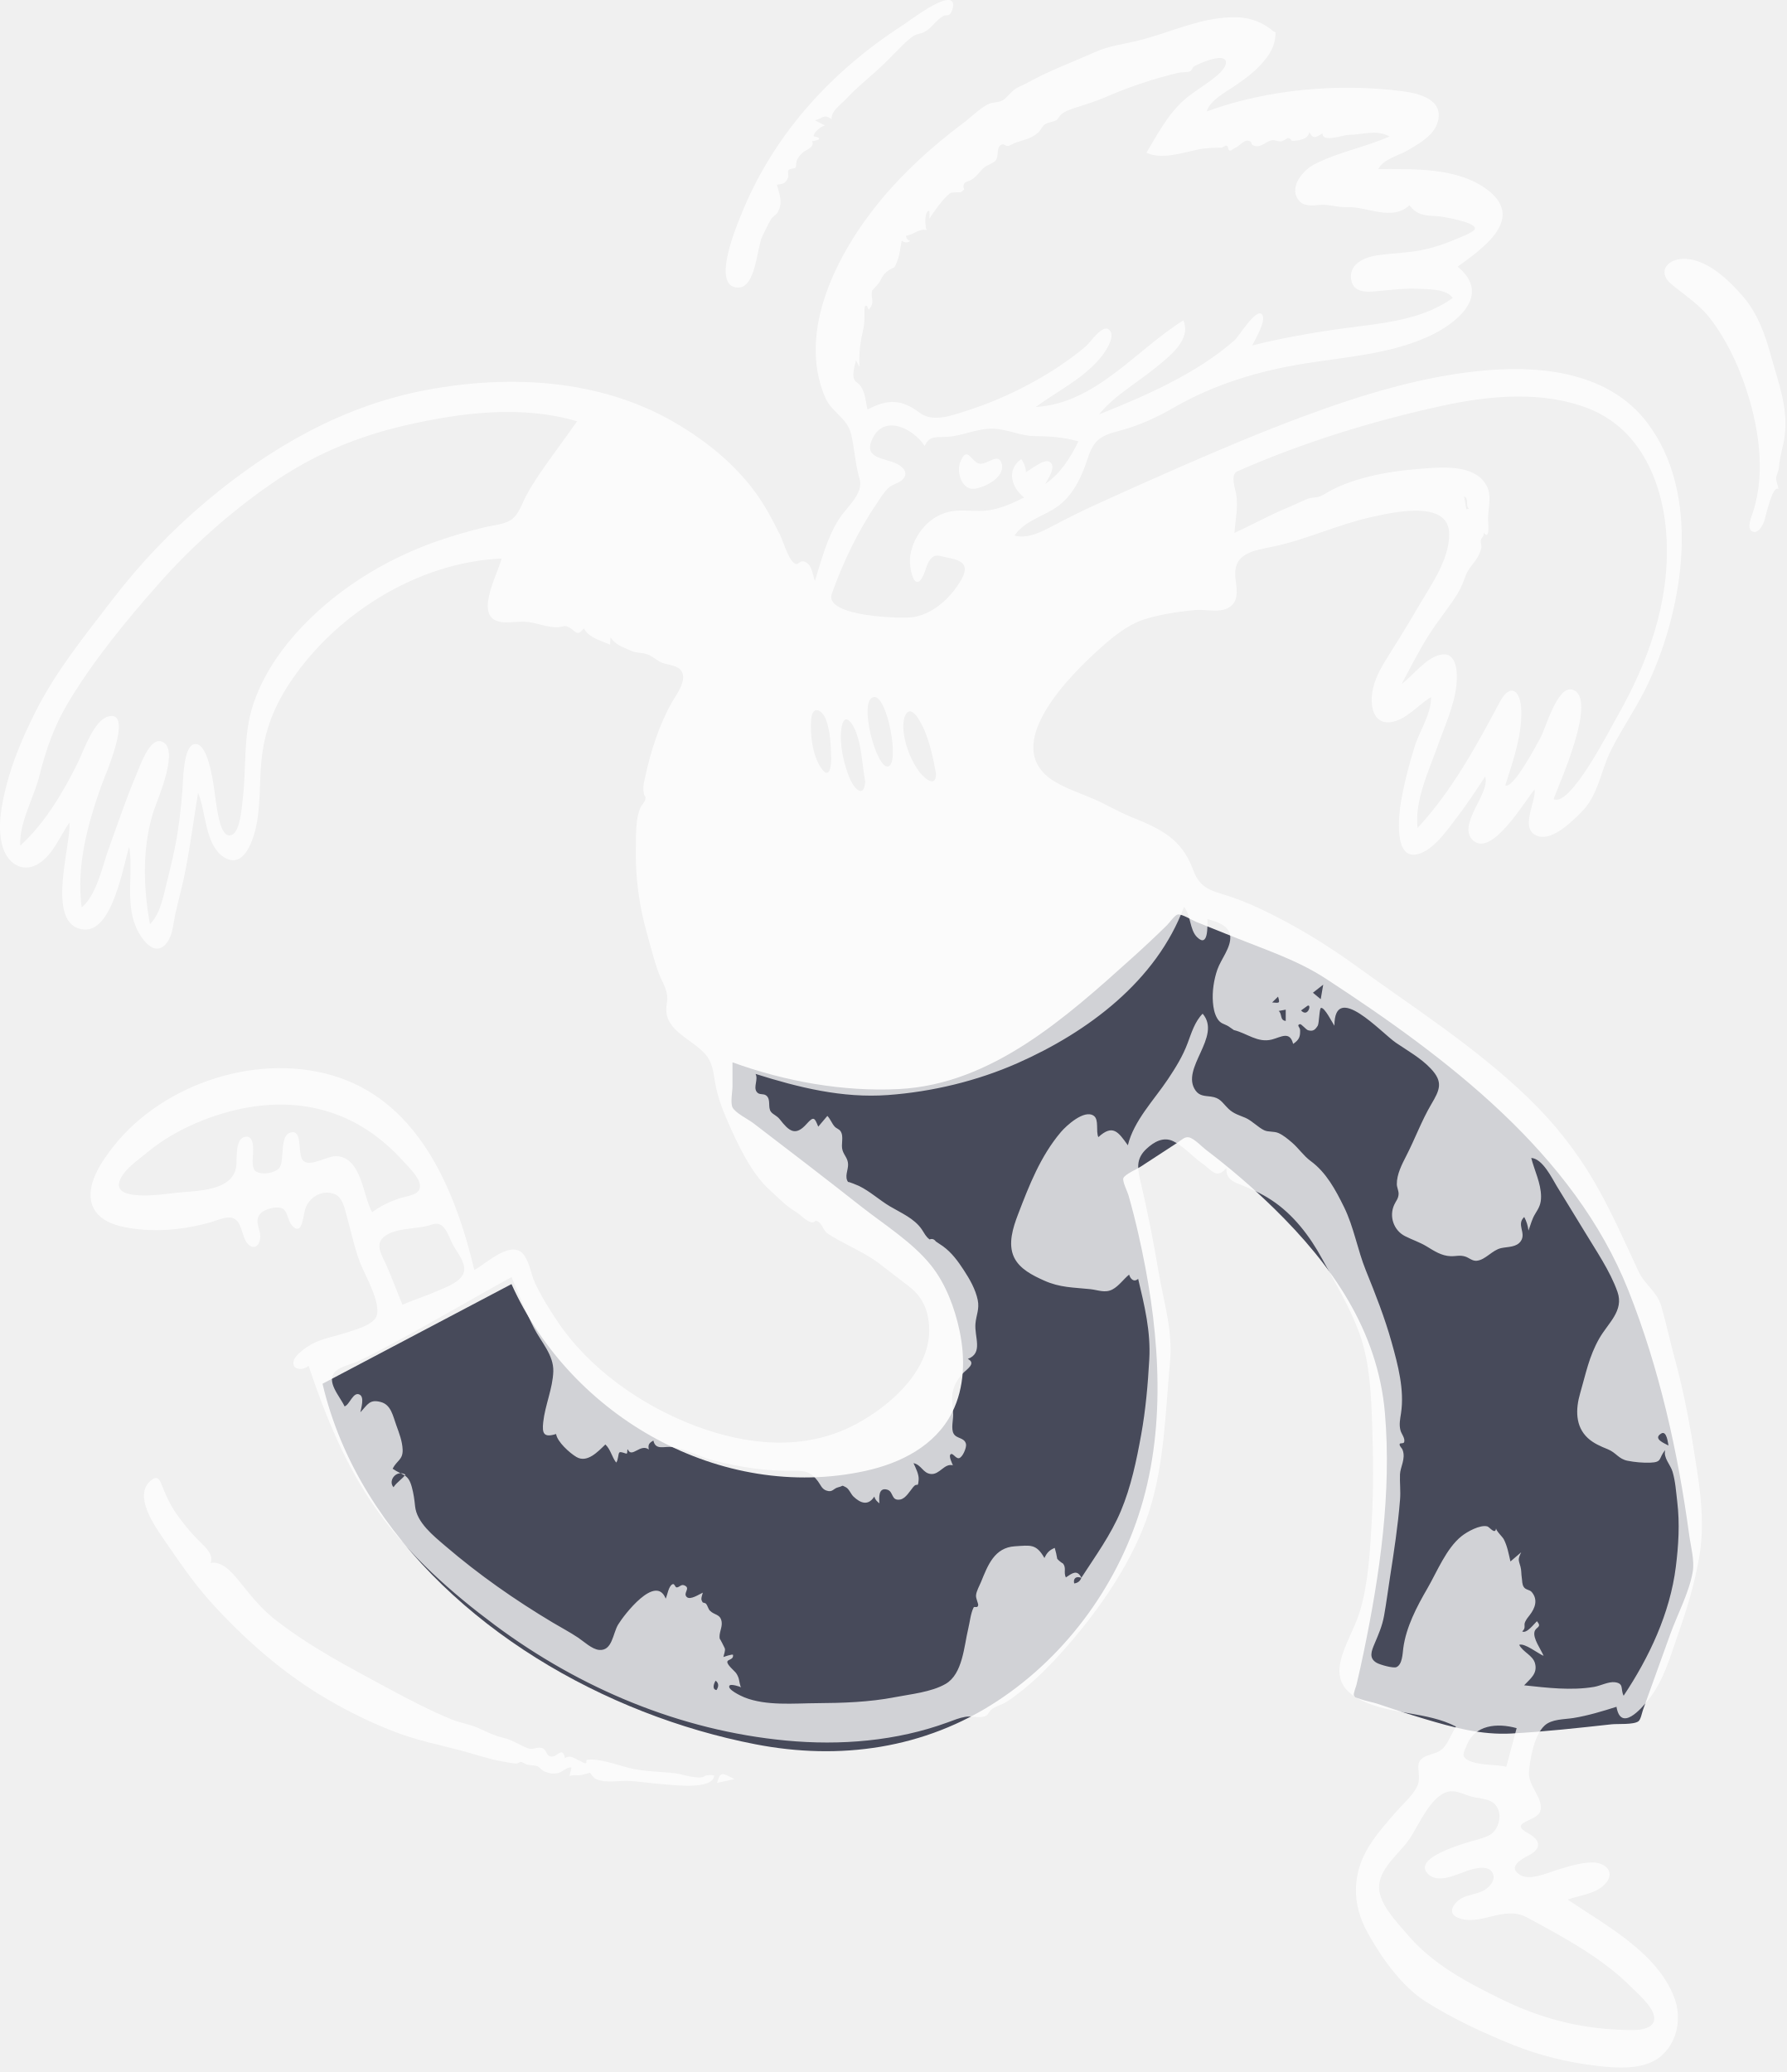
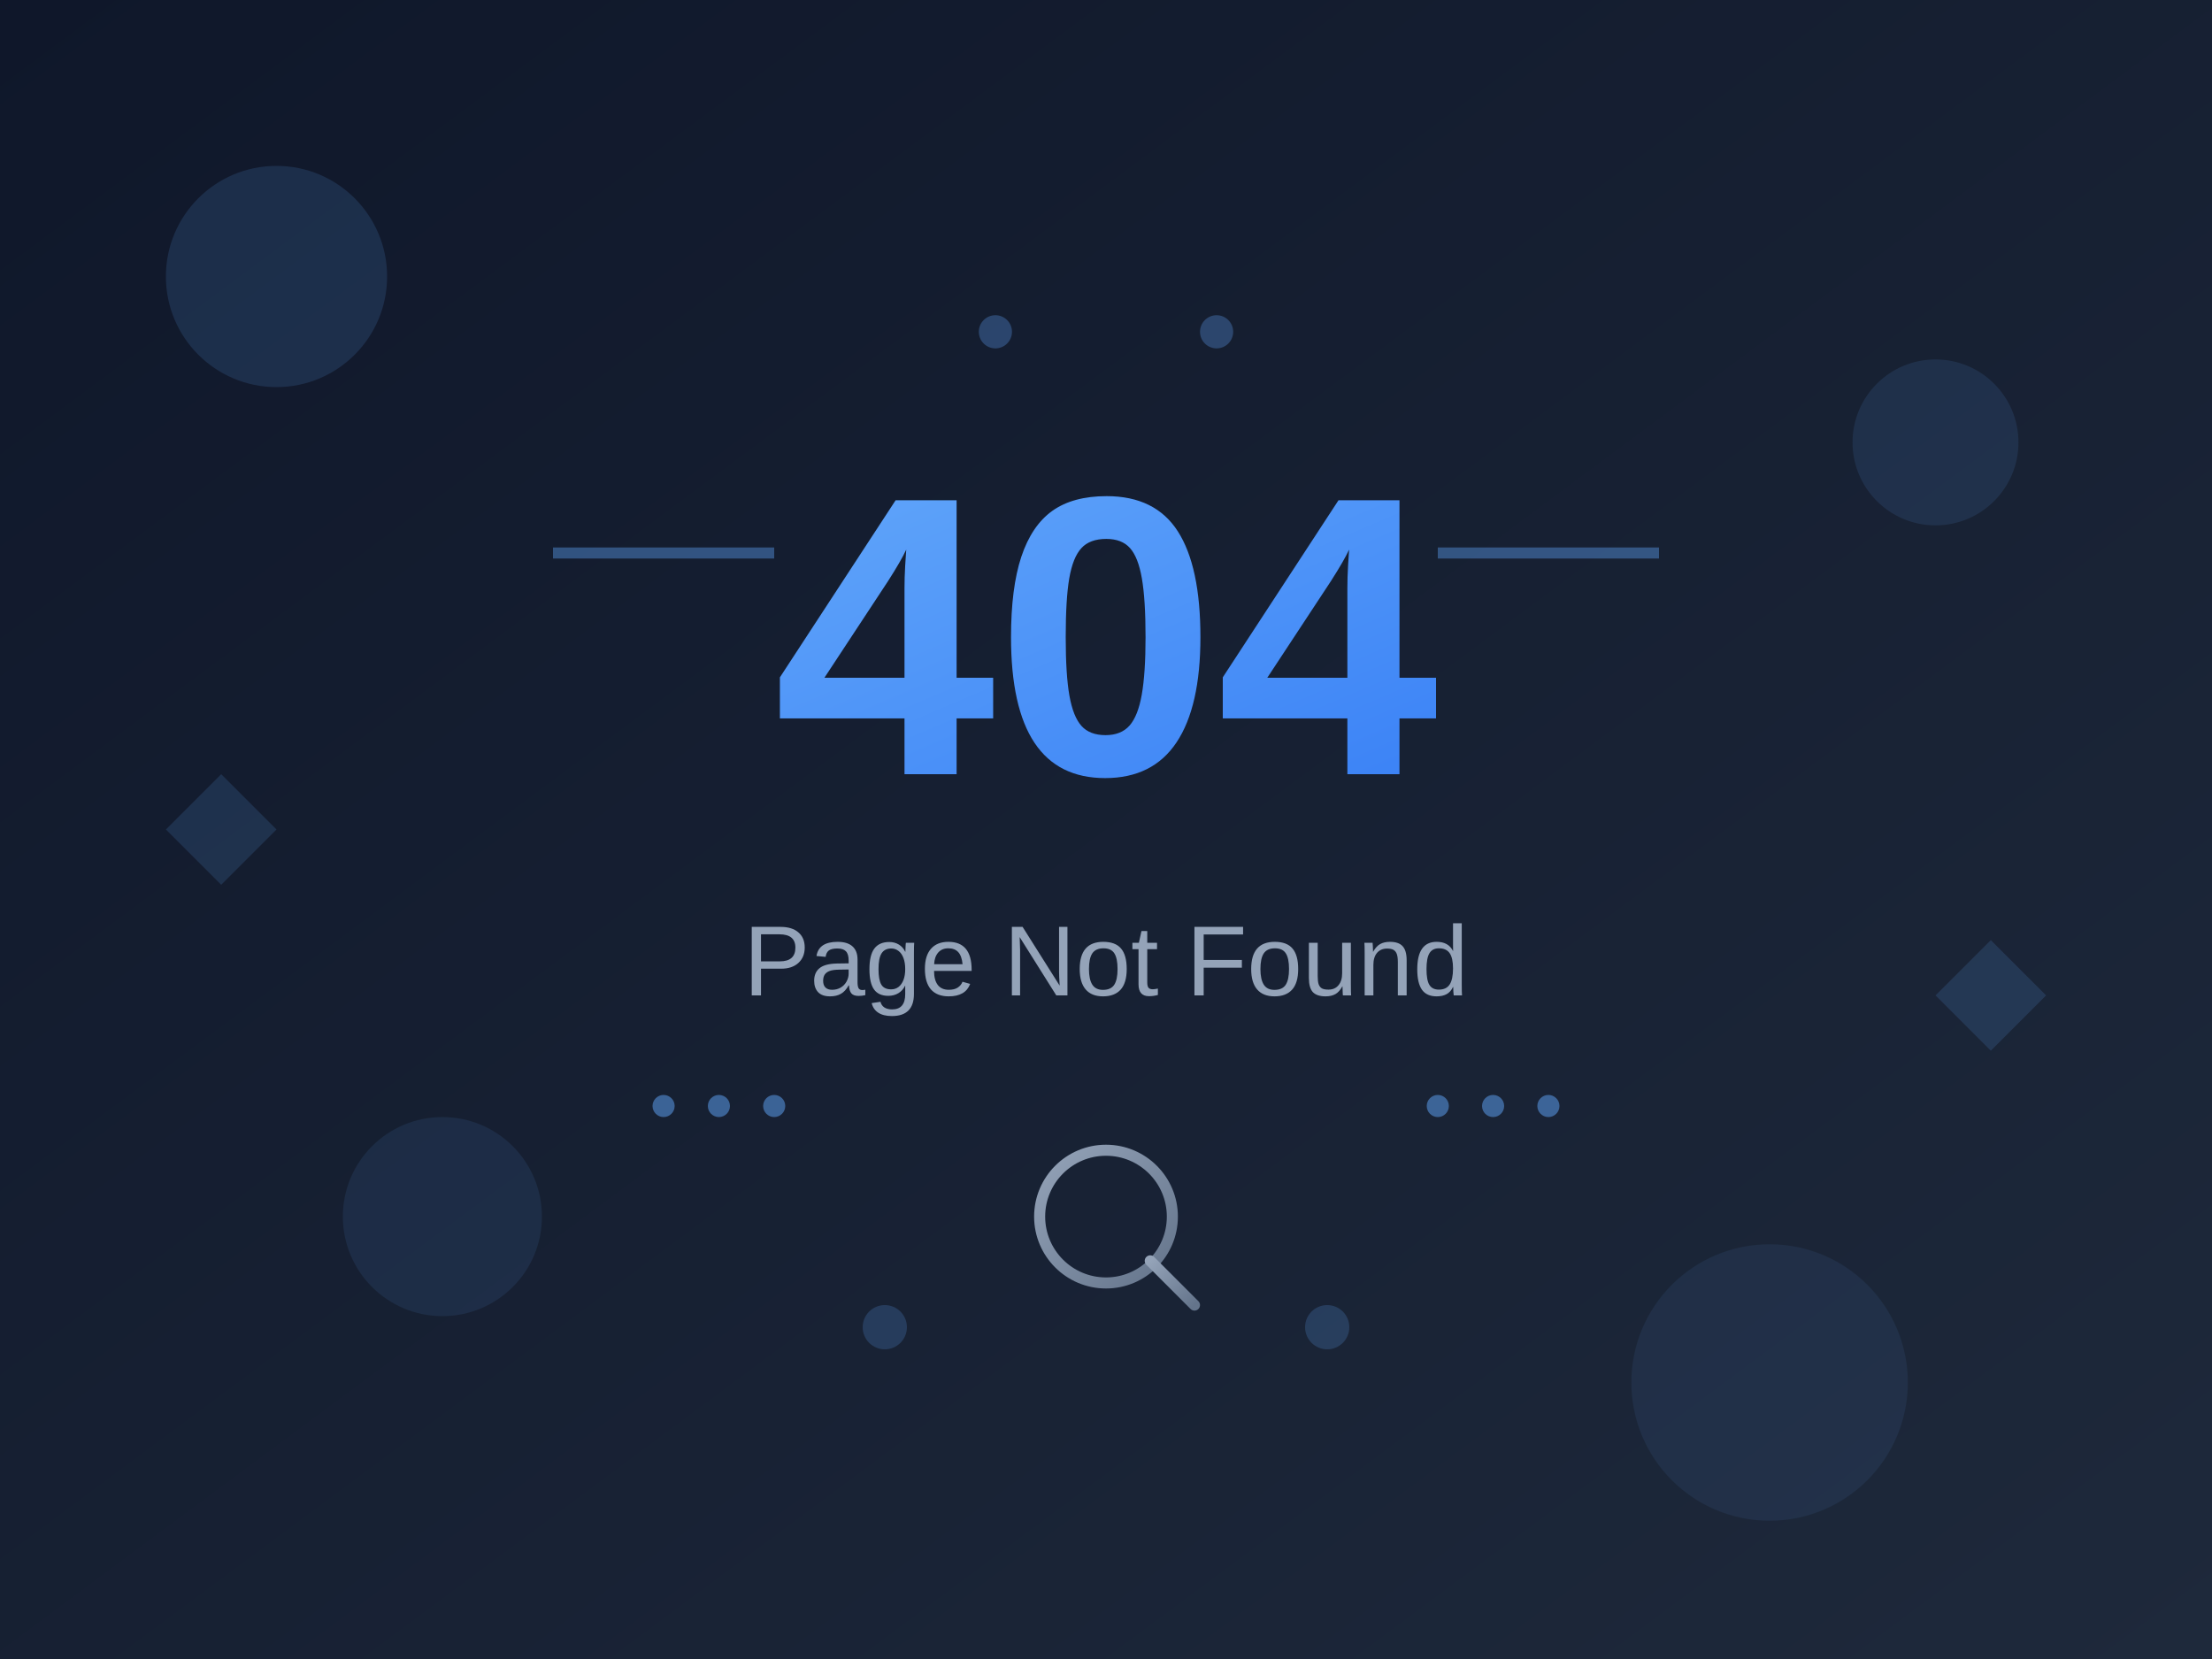
- <svg xmlns="http://www.w3.org/2000/svg" width="357" height="414" viewBox="0 0 357 414" fill="none">
-   <path fill-rule="evenodd" clip-rule="evenodd" d="M64.439 276.48C77.024 269.844 89.608 263.208 102.193 256.572C114.126 283.14 144.086 300.187 172.882 293.901C179.901 292.369 186.859 288.905 190.228 282.219C192.763 277.191 192.859 271.287 191.711 265.869C190.744 261.304 188.944 256.486 185.999 252.812C182.298 248.195 176.61 244.65 172.006 241.028C164.873 235.414 157.675 229.882 150.458 224.377C149.512 223.656 146.877 222.359 146.347 221.25C145.903 220.321 146.347 218.065 146.347 217.047V212.259C156.818 216.074 168.497 218.173 179.626 217.601C198.154 216.648 213.03 203.252 226.244 191.354C228.6 189.233 230.916 187.066 233.177 184.843C233.61 184.417 234.706 182.842 235.311 182.724C236.119 182.564 238.245 183.901 238.988 184.2C241.56 185.232 244.132 186.265 246.704 187.298C252.966 189.811 259.261 191.865 264.915 195.557C288.909 211.227 314.435 230.386 325.342 257.837C331.541 273.44 335.238 290.101 337.495 306.716C337.802 308.982 338.591 311.803 338.198 314.067C337.477 318.217 335.118 322.614 333.694 326.564C331.885 331.583 330.076 336.602 328.267 341.622C328.067 342.175 327.82 343.574 327.357 343.922C326.391 344.647 323.166 344.4 322.006 344.527C315.345 345.258 308.666 346 301.973 346.367C295.957 346.697 290.346 345.16 284.609 343.448C281.415 342.495 278.245 341.464 275.092 340.388C274.383 340.146 270.914 339.494 270.51 338.782C270.332 338.469 270.929 337.002 271.011 336.659C271.534 334.472 272.016 332.276 272.472 330.075C275.691 314.535 278.061 298.247 276.703 282.357C275.287 265.802 266.085 252.723 254.492 241.399C250.226 237.233 245.689 233.337 240.939 229.737C240.107 229.106 238.587 227.461 237.535 227.251C236.689 227.081 236.054 227.786 235.211 228.337C232.769 229.93 230.327 231.523 227.885 233.115C227.229 233.543 224.669 234.672 224.432 235.426C224.232 236.061 225.275 238.162 225.45 238.773C226.191 241.36 226.852 243.97 227.449 246.594C231.365 263.781 233.194 282.594 228.383 299.784C223.841 316.018 213.348 330.627 199.272 339.87C184.71 349.433 167.775 351.799 150.873 348.507C120.813 342.649 89.994 325.037 73.623 298.494C69.431 291.698 66.264 284.267 64.439 276.48Z" fill="#474A5A" />
-   <path fill-rule="evenodd" clip-rule="evenodd" d="M334.816 313.107C333.649 322.349 329.512 331.131 324.391 338.817C323.716 337.481 324.532 336.377 322.663 336.123C321.408 335.952 319.748 336.838 318.51 337.049C313.918 337.829 309.097 337.229 304.51 336.738C305.698 335.45 307.27 334.407 306.678 332.312C306.23 330.73 304.288 330.115 303.53 328.653C304.564 328.205 307.406 330.464 308.401 330.846C307.908 329.605 306.229 327.383 306.59 326.021C306.854 325.018 308.155 325.211 307.072 323.926C306.578 324.367 304.995 326.497 304.132 325.968C304.967 325.216 304.357 324.805 304.724 324.048C305.008 323.464 305.26 323.18 305.654 322.67C306.672 321.351 307.34 319.665 306.045 318.117C305.612 317.599 304.87 317.709 304.464 317.124C304.072 316.56 304.154 315.898 304.048 315.264C303.928 314.553 303.986 313.752 303.79 313.056C303.383 311.617 303.226 311.639 303.922 310.156C303.208 310.768 302.494 311.379 301.78 311.991C301.425 310.49 301.162 308.898 300.429 307.524C300.181 307.059 298.856 305.833 298.914 305.349C298.743 306.759 297.611 305.096 297.149 304.98C295.694 304.614 293.124 306.048 292.015 306.933C288.95 309.378 287.122 314.037 285.187 317.373C283.061 321.038 280.926 325.106 280.367 329.319C280.227 330.367 280.194 332.572 279.007 333.101C278.368 333.386 275.706 332.622 275.047 332.241C273.437 331.309 274.001 329.914 274.625 328.437C275.434 326.526 276.161 324.888 276.534 322.815C276.979 320.335 277.3 317.827 277.686 315.336C278.496 310.115 279.309 304.868 279.725 299.598C279.859 297.912 279.646 296.233 279.71 294.586C279.766 293.148 280.87 291.488 280.258 289.773C280.048 289.186 279.611 289.049 279.64 288.551C279.659 288.242 280.447 288.532 280.553 288.126C280.757 287.335 280.001 286.525 279.808 285.792C279.501 284.633 279.736 283.563 279.913 282.402C280.631 277.684 279.302 272.718 278.034 268.18C276.664 263.277 274.803 258.559 272.894 253.847C271.213 249.699 270.506 245.197 268.527 241.169C266.817 237.69 264.949 234.237 261.867 231.984C260.455 230.952 259.435 229.392 258.091 228.252C257.29 227.573 256.431 226.844 255.468 226.407C254.537 225.986 253.424 226.231 252.576 225.833C251.397 225.28 250.09 223.891 248.83 223.348C247.742 222.879 246.494 222.559 245.477 221.576C244.097 220.244 243.84 219.356 241.902 219.1C240.781 218.953 239.669 219.018 238.874 217.905C235.727 213.499 244.215 207.138 240.285 202.542C238.721 204.118 238.053 206.359 237.297 208.386C236.308 211.041 234.915 213.277 233.349 215.629C230.608 219.747 226.52 223.923 225.342 228.835C223.423 226.154 222.342 224.556 219.445 227.207C218.9 226.006 219.618 223.719 218.535 222.948C216.63 221.59 212.996 224.969 211.957 226.196C207.889 230.997 205.616 236.842 203.383 242.682C202.397 245.261 201.337 248.527 202.594 251.196C203.706 253.557 206.352 254.852 208.606 255.865C211.797 257.298 214.438 257.223 217.829 257.582C219.385 257.746 220.788 258.424 222.271 257.634C223.556 256.95 224.472 255.584 225.588 254.677C225.85 255.53 226.531 256.279 227.397 255.524C228.665 260.845 229.928 266.052 229.622 271.566C229.341 276.625 228.899 281.705 227.995 286.694C227.063 291.839 225.973 297.068 223.944 301.906C221.936 306.694 218.858 310.911 216.054 315.245C215.201 313.506 214.184 314.365 212.95 315.181C212.46 314.14 213.089 313.346 212.408 312.424C211.97 312.166 211.578 311.848 211.232 311.468C211.113 310.728 210.945 309.998 210.731 309.28C209.636 309.726 209.171 310.255 208.671 311.302C207.022 308.402 205.854 308.77 202.785 308.957C198.673 309.206 197.359 312.76 195.999 316.098C195.675 316.893 195.076 317.894 195.005 318.775C194.954 319.397 195.507 320.439 195.432 320.76C195.277 321.421 194.679 320.87 194.517 321.196C193.924 322.394 193.772 324.091 193.456 325.39C192.613 328.863 192.357 334.477 188.932 336.453C186.066 338.107 181.952 338.498 178.737 339.121C173.68 340.101 168.326 340.278 163.187 340.306C158.594 340.331 153.103 340.883 148.743 339.154C148.104 338.901 145.081 337.481 145.785 336.758C146.091 336.444 147.747 336.963 148.086 337.144C147.856 337.022 147.685 335.614 147.569 335.295C147.138 334.108 146.806 334.067 145.987 333.169C144.169 331.177 146.623 332.096 146.458 330.668C146.426 330.392 144.481 331.104 144.535 331.086C144.598 330.651 144.999 329.751 144.793 329.315C144.943 329.634 143.671 326.955 143.822 327.565C143.528 326.381 144.354 325.214 144.184 324.069C143.941 322.446 142.753 322.77 141.823 321.81C141.504 321.48 141.377 320.812 141.063 320.434C140.927 320.27 140.429 320.241 140.378 320.152C140.038 319.562 140.06 319.464 140.417 318.222C139.727 318.524 137.912 319.772 137.209 319.092C136.364 318.272 138.138 317.311 136.67 316.747C136.079 316.52 135.74 317.155 135.212 317.176C134.858 317.189 134.789 316.316 134.347 316.546C133.557 316.956 133.353 318.677 133.004 319.423C131.033 314.398 124.676 322.657 123.503 324.596C122.415 326.391 122.354 329.937 119.67 329.662C118.261 329.517 116.643 327.978 115.519 327.225C113.871 326.119 112.109 325.2 110.405 324.181C102.843 319.656 95.713 314.667 89.018 308.934C86.554 306.824 83.257 304.206 82.93 300.938C82.798 299.629 82.639 298.434 82.276 297.109C81.545 294.444 80.578 294.913 78.444 293.461C79.299 291.775 80.519 291.688 80.445 289.648C80.384 287.991 79.749 286.337 79.192 284.808C78.48 282.858 78.136 280.665 76.05 280.124C73.828 279.547 73.473 280.626 72.003 282.184C72.154 281.345 72.833 279.216 71.891 278.675C70.579 277.921 69.871 280.703 68.841 281.004C67.954 279.026 64.953 275.947 67.053 273.982C68.113 272.991 70.172 272.611 71.486 272.01C73.439 271.118 75.335 270.096 77.231 269.091C85.66 264.626 93.847 259.752 102.208 255.165C103.682 258.575 104.998 262.064 106.697 265.374C108.114 268.134 110.647 270.748 110.545 274.016C110.44 277.417 108.898 280.763 108.53 284.165C108.286 286.418 108.623 287.306 111.105 286.523C111.32 288.075 113.824 290.324 115.16 291.114C117.31 292.385 119.451 290.057 120.951 288.614C122.011 289.62 122.235 291.107 123.109 292.229C123.549 291.757 123.483 290.418 123.763 290.2C124.031 289.99 124.969 290.451 125.162 290.445C125.455 290.437 125.207 289.606 125.444 289.596C126.201 291.459 127.949 288.342 129.629 289.62C129.427 288.641 129.703 288.305 130.543 287.838C130.978 289.863 132.76 288.91 134.298 289.134C137.03 289.53 139.698 291.06 142.383 291.754C147.917 293.183 153.141 293.974 158.839 293.882C161.119 293.845 162.078 294.191 163.422 295.97C163.934 296.646 164.181 297.494 165.069 297.813C166.369 298.282 166.443 297.409 167.497 297.162C168.57 296.91 168.006 296.641 169.017 297.171C169.637 297.498 170.005 298.533 170.512 299.017C171.949 300.388 173.475 300.908 174.676 299.029C174.904 299.716 175.163 299.927 175.703 300.381C175.626 299.297 175.464 297.128 177.255 297.641C178.593 298.023 177.971 299.946 179.871 299.613C180.936 299.426 181.821 297.888 182.459 297.114C183.332 296.053 183.37 297.509 183.541 295.697C183.643 294.622 182.94 293.286 182.514 292.349C184.109 292.677 184.394 294.364 185.98 294.513C187.756 294.679 188.664 292.322 190.386 292.775C190.219 292.378 189.576 291.056 189.859 290.665C190.294 290.063 190.917 291.491 191.596 291.356C192.335 291.209 193.156 289.201 193.001 288.525C192.692 287.177 191.124 287.517 190.527 286.448C189.982 285.471 190.464 283.681 190.438 282.623C190.403 281.181 190.068 279.719 190.318 278.279C190.582 276.764 191.346 275.511 192.39 274.393C193.115 273.616 195.134 272.413 193.365 271.52C196.5 270.363 194.649 267.129 194.893 264.44C195.045 262.769 195.719 261.552 195.346 259.754C194.901 257.604 193.753 255.604 192.565 253.786C191.382 251.975 190.164 250.294 188.405 249.013C187.928 248.691 187.45 248.37 186.972 248.048C186.643 247.587 186.229 247.453 185.73 247.647C184.921 247.032 184.773 246.532 184.176 245.653C182.673 243.44 180.01 242.348 177.8 241.034C175.678 239.772 173.832 238.036 171.608 236.952C171.619 236.957 169.272 235.946 169.469 236.209C168.66 235.129 169.484 233.792 169.442 232.627C169.399 231.431 168.681 230.905 168.346 229.873C167.947 228.647 168.664 227.123 167.942 226.026C167.66 225.599 167.108 225.479 166.765 225.102C166.181 224.461 165.921 223.597 165.302 222.966C164.695 223.682 164.088 224.398 163.481 225.114C162.764 223.373 162.622 222.92 161.152 224.574C158.909 227.099 157.638 226.01 155.81 223.663C155.206 222.888 154.503 222.735 154.051 222.166C153.331 221.26 154.105 219.673 153.077 218.882C152.478 218.421 151.641 218.887 151.137 218.094C150.516 217.119 151.529 215.67 150.957 214.577C159.547 217.293 168.312 219.458 177.389 218.798C186.207 218.157 195.212 215.997 203.304 212.42C217.345 206.213 231.039 196.003 236.558 181.195C237.94 182.816 237.652 185.772 239.178 187.26C241.445 189.471 241.241 185.051 241.241 183.644C243.058 184.13 245.652 184.9 245.8 187.112C245.949 189.347 243.937 191.676 243.229 193.709C242.518 195.752 242.163 198.115 242.336 200.274C242.422 201.352 242.622 202.469 243.162 203.423C243.822 204.588 244.555 204.53 245.44 205.062C245.295 204.975 246.548 205.821 246.51 205.812C249.148 206.445 251.265 208.424 254.099 207.707C255.925 207.246 257.689 205.912 258.362 208.58C259.631 207.727 259.788 207.069 259.753 205.812C259.738 205.268 258.964 204.803 259.739 204.631C259.997 204.574 260.958 205.74 261.335 205.848C262.375 206.145 262.775 205.728 263.277 204.947C263.566 204.496 263.585 201.452 263.932 201.388C264.667 201.252 266.201 204.385 266.61 204.947C266.61 195.962 275.993 206.375 278.912 208.359C281.288 209.974 283.869 211.405 285.861 213.512C288.398 216.197 287.664 217.756 285.951 220.658C284.055 223.87 282.684 227.612 280.959 230.961C280.093 232.641 279.056 234.659 279.08 236.612C279.089 237.271 279.469 237.951 279.433 238.591C279.381 239.516 278.933 239.908 278.56 240.718C277.488 243.05 278.449 245.835 280.715 246.989C282.167 247.73 283.661 248.197 285.064 249.053C286.546 249.956 288.012 250.931 289.817 250.993C290.984 251.033 291.629 250.721 292.755 251.07C293.519 251.307 294.157 251.994 295.042 251.907C296.812 251.733 298.111 249.782 299.929 249.38C301.275 249.083 303.022 249.256 303.88 247.937C304.944 246.301 302.918 244.671 304.534 243.164C304.98 243.995 305.275 244.942 305.381 245.878C305.859 244.621 306.051 243.611 306.755 242.484C307.49 241.307 307.908 240.541 307.895 239.055C307.872 236.389 306.581 233.905 305.935 231.368C308.196 231.493 310.058 235.383 311.044 237.015C312.863 240.025 314.744 242.995 316.553 246.011C318.823 249.796 321.708 253.958 323.168 258.139C324.485 261.911 321.297 264.338 319.542 267.405C317.465 271.034 316.836 274.508 315.702 278.4C314.795 281.513 314.691 284.97 317.236 287.332C318.372 288.386 319.816 288.999 321.23 289.571C322.917 290.256 323.362 291.508 325.173 291.868C326.616 292.155 328.216 292.297 329.694 292.251C332.223 292.172 331.304 291.339 332.706 289.744C332.268 291.242 333.75 292.663 334.161 294.036C334.737 295.958 334.869 298.081 335.106 300.067C335.627 304.424 335.364 308.768 334.816 313.107ZM300.955 353.005C298.682 352.491 295.296 352.8 293.253 351.671C291.836 350.889 292.478 350.135 293.065 348.657C294.657 344.65 299.092 344.205 303.017 345.296C302.33 347.866 301.643 350.436 300.955 353.005ZM305.046 383.095C312.254 386.995 320.116 391.175 325.915 397.033C327.278 398.409 330.962 401.468 330.471 403.721C329.957 406.073 325.327 405.617 323.616 405.554C315.331 405.252 307.572 403.177 300.15 399.541C293.052 396.064 286.211 392.506 281.047 386.368C278.954 383.882 275.124 380.046 275.558 376.497C275.99 372.973 279.612 370.303 281.533 367.539C283.417 364.828 285.754 358.899 289.27 358.001C290.803 357.61 292.344 358.474 293.773 358.908C295.138 359.322 297.204 359.32 298.372 360.233C300.486 361.886 299.64 365.699 297.419 366.766C295.941 367.475 294.221 367.781 292.67 368.296C290.927 368.874 282.128 371.522 285.405 374.521C287.686 376.608 291.747 374.059 294.191 373.478C295.446 373.18 297.463 372.794 298.209 374.224C298.935 375.617 297.618 377.065 296.473 377.712C294.772 378.675 292.595 378.525 291.119 379.94C289.914 381.094 289.602 382.466 291.255 383.162C295.65 385.015 300.46 380.613 305.046 383.095ZM214.621 316.383C214.367 315.398 215.016 314.84 216.04 315.271C215.815 315.913 215.342 316.284 214.621 316.383ZM143.155 337.683C142.227 337.558 142.602 336.39 142.983 335.81C143.598 336.289 143.655 336.913 143.155 337.683ZM78.624 297.159C77.445 295.847 79.225 293.575 80.995 294.638C80.419 295.503 79.258 296.152 78.624 297.159ZM74.35 242.217C72.442 238.825 72.308 231.458 67.351 231.01C65.529 230.845 62.286 233.126 60.722 232.048C59.304 231.072 60.54 226.151 58.475 226.225C55.565 226.329 57.059 232.024 55.746 233.435C54.994 234.242 53.298 234.566 52.249 234.426C50.655 234.214 50.518 233.494 50.477 232C50.447 230.895 51.249 226.469 48.76 227.204C46.948 227.739 47.386 231.626 47.206 233.005C46.54 238.139 39.063 237.898 35.145 238.334C32.768 238.597 21.626 240.371 24.102 235.464C25.148 233.389 27.716 231.663 29.463 230.218C32.437 227.758 35.835 225.819 39.38 224.313C45.973 221.512 53.402 220.021 60.552 220.998C68.601 222.098 75.23 226.065 80.603 232.048C81.714 233.285 84.849 236.144 83.648 237.906C82.981 238.886 80.671 239.129 79.636 239.493C77.763 240.154 75.938 241.009 74.35 242.217ZM86.198 244.695C88.934 243.661 89.555 247.068 90.608 248.91C91.51 250.487 93.509 252.881 92.46 254.733C91.506 256.418 88.589 257.422 86.947 258.132C84.798 259.063 82.552 259.755 80.407 260.693C79.284 258.02 78.31 255.28 77.124 252.635C76.456 251.143 75.084 249.091 76.261 247.6C78.209 245.133 83.483 245.722 86.198 244.695ZM162.063 143.823C162.275 140.76 164.283 141.764 165.058 143.871C165.9 146.159 165.996 148.879 166.063 151.293C166.114 153.133 165.735 156.01 163.976 153.328C162.286 150.752 161.857 146.809 162.063 143.823ZM172.875 156.169C172.571 159.877 170.454 157.313 169.679 155.336C168.549 152.451 167.685 148.722 168.098 145.614C168.575 142.028 170.327 144.279 171.109 146.473C172.214 149.576 172.262 152.957 172.875 156.169ZM177.47 153.145C175.087 153.79 171.37 139.748 174.59 139.269C177.266 138.871 179.82 152.509 177.47 153.145ZM187.014 154.608C186.992 157.724 184.42 155.268 183.52 154.01C181.871 151.706 180.572 148.268 180.478 145.439C180.391 142.783 181.555 140.626 183.417 143.486C185.486 146.663 186.345 150.942 187.014 154.608ZM166.19 118.637C168.511 112.129 171.408 106.146 175.279 100.418C175.974 99.39 176.671 98.219 177.616 97.401C178.382 96.738 179.486 96.573 180.206 95.927C181.657 94.628 180.548 93.326 179.136 92.645C176.765 91.501 172.545 91.667 174.201 87.867C176.489 82.616 182.419 85.543 184.753 89.112C185.698 86.883 187.358 87.427 189.382 87.274C192.408 87.046 195.253 85.597 198.309 85.648C201.142 85.696 203.751 87.073 206.591 87.123C209.753 87.179 212.394 87.31 215.471 88.195C213.868 91.438 211.879 94.645 208.829 96.712C209.377 95.699 211.279 92.978 209.573 92.227C208.42 91.719 205.957 93.847 204.976 94.338C204.937 93.411 204.597 92.475 204.042 91.733C201.046 93.826 202.055 97.419 204.611 99.388C202.376 100.552 200.039 101.575 197.53 101.953C195.054 102.327 192.565 101.744 190.103 102.162C185.781 102.896 182.553 106.765 181.865 111.011C181.491 113.315 182.75 119.112 184.625 114.618C184.999 113.72 185.192 112.662 185.785 111.873C186.764 110.572 187.515 111.03 188.95 111.342C190.14 111.6 192.224 111.86 192.675 113.176C193.08 114.357 192.024 115.943 191.426 116.842C189.377 119.926 186.313 122.592 182.611 123.291C180.516 123.687 164.538 123.271 166.19 118.637ZM171.176 76.402C169.832 75.502 170.841 73.157 171.001 71.957C171.239 72.397 171.477 72.835 171.715 73.274C171.548 70.464 171.932 68.193 172.532 65.465C172.76 64.429 172.677 63.548 172.724 62.51C172.751 61.917 172.64 61.495 172.886 61.138C173.201 60.68 173.577 62.014 173.56 61.896C174.993 60.17 173.83 59.804 174.249 58.066C174.254 58.044 175.567 56.642 175.713 56.377C176.405 55.115 176.544 54.628 177.74 53.896C178.953 53.153 178.544 53.888 179.203 52.299C179.837 50.769 179.796 49.712 180.164 48.11C180.73 48.523 181.302 48.535 181.88 48.147C181.344 47.999 181.058 47.648 181.022 47.093C182.5 46.942 183.809 45.51 185.153 46.004C184.814 45.424 184.581 42.1 185.685 42.106C185.722 42.627 185.722 43.148 185.686 43.668C186.619 42.262 188.082 40.182 189.232 39.119C190.1 38.317 189.855 38.552 190.917 38.438C191.83 38.342 191.843 38.685 192.626 37.865C192.318 37.02 192.549 36.484 193.32 36.259C193.558 36.155 193.796 36.052 194.033 35.948C195.127 35.284 195.531 34.533 196.392 33.654C197.061 32.969 198.478 32.677 198.981 31.994C199.523 31.259 199.122 29.621 199.843 29.062C200.632 28.451 200.684 29.248 201.453 29.175C201.563 29.165 202.676 28.572 202.903 28.496C204.546 27.941 206.067 27.718 207.456 26.453C207.923 26.029 208.252 25.216 208.702 24.888C209.447 24.344 210.339 24.451 211.099 23.973C211.341 23.821 211.706 23.143 211.992 22.894C212.832 22.158 213.985 21.793 215.026 21.469C217.183 20.799 219.213 20.134 221.299 19.232C225.778 17.294 230.718 15.652 235.47 14.533C236.018 14.404 237.424 14.479 237.831 14.215C238.132 14.018 238.393 13.352 238.467 13.309C239.356 12.793 240.787 12.213 242.006 11.866C245.584 10.847 245.709 12.793 243.428 14.855C241.404 16.685 238.96 17.962 236.881 19.712C233.492 22.564 231.29 26.772 229.054 30.513C232.057 31.968 236.361 30.494 239.41 29.863C240.96 29.542 242.605 29.508 244.132 29.509L244.623 29.228C245.014 28.964 245.267 29.072 245.384 29.552C245.441 30.168 245.741 30.267 246.286 29.847C246.575 29.649 246.876 29.472 247.19 29.317C247.749 28.999 248.607 27.978 249.324 28.104C250.381 28.29 249.747 28.807 250.429 29.068C251.998 29.669 252.76 28.239 254.223 28.01C254.726 27.932 255.44 28.321 255.993 28.261C256.448 28.094 256.871 27.868 257.26 27.583C257.65 27.573 257.924 27.761 258.081 28.143C259.274 28.151 261.476 27.867 261.581 26.359C262.421 27.947 262.905 27.406 264.218 26.668C264.218 28.57 268.331 26.949 269.458 26.945C272.358 26.936 274.863 25.791 277.614 27.267C272.751 29.44 267.244 30.404 262.535 32.871C260.406 33.986 257.665 37.141 259.245 39.703C260.183 41.224 261.925 41.138 263.465 40.956C265.421 40.725 267.047 41.458 269.048 41.377C273.108 41.212 278.098 44.295 281.602 41.001C283.133 43.084 284.941 43.076 287.239 43.204C288.305 43.263 294.959 44.42 294.685 45.708C294.532 46.433 291.351 47.571 290.872 47.784C289.068 48.583 287.201 49.21 285.289 49.693C281.841 50.566 278.448 50.512 274.97 51.052C272.44 51.444 269.31 52.884 270.002 56.089C270.611 58.91 273.958 58.274 276.128 58.077C278.499 57.862 280.782 57.59 283.168 57.695C285.083 57.779 289.043 57.66 290.249 59.543C284.935 63.367 278.27 64.359 271.935 65.153C264.609 66.071 257.341 67.231 250.173 69.026C250.713 67.946 253.09 64.012 252.152 62.838C251.003 61.4 247.556 67.201 246.67 67.981C239.129 74.624 228.804 79.132 219.563 82.816C222.606 79.055 227.191 76.488 230.908 73.439C233.467 71.34 238.121 67.913 236.428 64.017C226.917 69.944 218.916 80.622 206.917 81.322C211.204 78.201 216.143 75.802 219.669 71.73C220.494 70.778 223.214 67.14 221.527 65.833C220.199 64.804 217.851 68.429 216.925 69.214C210.412 74.737 201.466 79.412 193.354 82.001C190.439 82.931 186.433 84.512 183.756 82.481C180.164 79.757 177.365 79.669 173.313 81.843C172.91 80.071 172.857 77.53 171.176 76.402ZM256.883 201.739V203.988C255.665 203.868 256.211 202.584 255.478 201.993C255.947 201.909 256.415 201.824 256.883 201.739ZM255.35 199.134C255.721 200.445 255.721 200.445 254.166 200.297C254.707 199.765 254.996 199.481 255.35 199.134ZM261.226 200.97C262.115 200.482 261.357 203.407 259.945 201.894C260.372 201.585 260.799 201.278 261.226 200.97ZM264.37 196.745C264.204 197.711 264.039 198.676 263.873 199.641C263.354 199.212 262.835 198.783 262.316 198.354C263.001 197.818 263.685 197.282 264.37 196.745ZM331.896 286.429C333.012 285.756 333.238 288.332 333.357 288.821C332.624 288.417 330.142 287.489 331.896 286.429ZM110.679 90.615C108.746 93.28 106.817 95.967 105.227 98.855C104.344 100.46 103.699 102.805 102.095 103.878C100.666 104.833 98.313 104.979 96.71 105.379C93.494 106.18 90.304 107.092 87.176 108.19C76.501 111.94 66.366 118.32 58.863 126.857C55.248 130.97 52.23 135.707 50.531 140.939C48.584 146.936 49.241 153.224 48.527 159.397C48.356 160.88 48.044 166.168 46.292 166.837C44.135 167.66 43.525 162.449 43.265 161.084C42.938 159.372 42.033 147.657 38.652 148.74C36.591 149.401 36.578 156.233 36.452 157.862C36.165 161.562 35.742 165.234 35.038 168.882C34.489 171.724 33.759 174.543 33.077 177.357C32.477 179.83 31.827 182.798 29.955 184.661C28.579 177.127 28.355 168.663 30.934 161.36C31.639 159.362 36.072 149.112 32.152 148.12C29.811 147.527 27.954 153.111 27.32 154.586C25.197 159.525 23.512 164.647 21.679 169.697C20.476 173.012 19.256 178.992 16.306 181.297C15.232 172.972 17.506 164.673 20.272 156.899C20.767 155.511 26.911 141.673 21.59 143.172C18.685 143.991 16.652 150.184 15.458 152.576C12.532 158.437 8.936 164.53 4.042 168.961C3.811 164.322 6.781 159.411 7.884 154.955C9.154 149.833 10.829 145.069 13.541 140.516C18.564 132.086 25.123 124.112 31.601 116.763C38.288 109.176 45.912 102.42 54.222 96.654C62.563 90.865 71.335 87.193 81.206 84.937C92.258 82.412 104.251 80.92 115.318 84.174C113.772 86.321 112.232 88.473 110.679 90.615ZM293.486 101.634C293.308 101.669 293.13 101.705 292.952 101.74C292.806 100.876 292.66 100.011 292.514 99.147C293.618 99.793 292.681 100.9 293.486 101.634ZM247.222 94.164C260.291 88.411 274.065 84.164 288.003 81.107C297.476 79.028 308.217 78.005 317.449 81.649C328.107 85.856 332.525 97.136 332.993 107.92C333.539 120.49 329.263 132.41 323.1 143.185C321.62 145.773 313.711 161.41 310.387 159.669C311.509 156.605 319.37 139.329 314.163 137.799C311.168 136.92 308.846 145.422 307.815 147.335C307.116 148.632 302.34 157.713 300.747 156.935C302.251 152.094 304.087 147.1 303.943 141.951C303.834 138.061 301.802 136.231 299.656 140.259C294.971 149.055 290.043 158.077 283.225 165.431C282.582 159.978 285.504 153.957 287.281 148.925C288.676 144.975 290.542 141.04 290.987 136.829C291.228 134.549 291.158 130.043 287.751 130.834C284.784 131.522 282.391 134.915 280.044 136.67C281.819 133.325 283.529 129.936 285.564 126.739C287.309 123.999 289.399 121.499 291.13 118.751C291.901 117.528 292.33 116.339 292.819 115.047C293.301 113.772 294.026 113.064 294.847 111.904C295.458 111.041 295.791 110.309 295.977 109.359C296.046 109.005 295.801 108.476 295.838 108.074C295.905 107.37 296.644 107.182 296.398 106.373C297.696 108.172 297.337 104.636 297.313 103.98C297.227 101.674 298.159 99.177 297.006 97.032C294.577 92.511 287.452 93.389 283.241 93.714C277.207 94.18 269.656 95.552 264.488 98.815C263.167 99.649 262.337 99.172 260.904 99.813C259.593 100.399 258.259 101.007 256.914 101.578C253.418 103.06 250.081 104.899 246.633 106.487C246.816 103.907 247.402 101.39 246.994 98.812C246.821 97.708 245.721 94.824 247.222 94.164ZM339.138 294.318C337.994 286.677 336.699 279.12 334.659 271.662C333.684 268.099 332.915 264.464 331.892 260.918C331.08 258.099 328.597 256.67 327.37 254.045C324.484 247.87 321.838 241.754 318.36 235.844C314.725 229.669 310.385 224.228 305.226 219.263C294.76 209.192 282.671 201.497 270.969 193.022C264.961 188.671 258.733 184.881 252.028 181.692C249.327 180.407 246.73 179.381 243.871 178.545C240.908 177.678 239.429 176.666 238.332 173.694C236.081 167.59 231.858 165.592 226.09 163.272C223.482 162.223 221.108 160.77 218.538 159.654C215.864 158.494 213.036 157.605 210.549 156.055C199.235 149.006 214.34 134.332 220.348 129.049C222.689 126.991 225.338 124.878 228.319 123.856C231.408 122.797 235.619 122.173 238.89 121.883C241.109 121.686 244.252 122.72 246.096 120.958C247.583 119.539 247.008 117.266 246.826 115.471C246.314 110.434 250.455 110.041 254.624 109.151C261.139 107.76 267.229 104.835 273.752 103.373C277.916 102.44 289.475 99.646 289.543 106.663C289.594 111.983 285.61 117.334 283.106 121.682C281.147 125.081 279.058 128.368 276.987 131.695C275.438 134.183 274.035 136.913 274.059 139.92C274.078 142.296 275.033 144.642 277.824 144.291C280.961 143.896 283.311 140.794 285.916 139.292C286.023 142.542 283.561 146.176 282.616 149.236C281.502 152.844 280.522 156.595 279.892 160.321C279.491 162.698 278.386 171.854 283.204 170.68C286.452 169.888 289.25 165.706 291.142 163.237C293.135 160.635 294.922 157.897 296.727 155.165C297.853 158.509 290.845 164.977 294.402 167.99C298.197 171.207 304.77 159.82 306.619 157.717C306.94 160.272 303.33 165.93 307.414 167.102C310.304 167.931 314.244 163.997 316.064 162.145C319.391 158.761 319.797 153.984 321.872 149.888C324.248 145.199 327.294 140.925 329.495 136.128C336.432 121.011 339.958 98.614 329.021 84.354C321.637 74.726 308.828 73.06 297.502 73.95C284.613 74.964 272.006 78.882 259.948 83.374C251.851 86.391 243.886 89.768 235.966 93.218C230.123 95.765 224.306 98.377 218.508 101.028C215.703 102.31 212.97 103.697 210.241 105.132C207.99 106.316 205.314 107.693 202.692 107.018C204.578 104.156 208.33 103.207 211.041 101.374C214.249 99.205 216.025 95.499 217.2 91.913C218.464 88.051 219.585 87.129 223.47 86.12C227.353 85.112 230.988 83.487 234.458 81.477C242.595 76.763 251.587 74.068 260.835 72.607C269.018 71.314 277.67 70.731 285.31 67.273C290.998 64.698 298.156 59.001 291.231 53.277C296.132 49.716 304.822 43.77 297.213 37.946C291.316 33.432 282.408 33.782 275.375 33.782C276.387 31.741 279.625 31.04 281.446 29.931C283.691 28.562 286.464 27.082 287.244 24.384C288.52 19.974 283.699 18.688 280.338 18.245C267.558 16.564 253.197 17.828 241.091 22.27C241.723 20.046 244.87 18.407 246.633 17.214C248.981 15.624 251.303 13.885 253.017 11.588C253.921 10.377 254.595 9.067 254.775 7.553C254.968 5.921 254.794 6.611 254.302 6.178C252.488 4.581 249.934 3.575 247.47 3.468C240.369 3.158 234.058 6.495 227.32 8.133C224.341 8.858 221.561 9.155 218.708 10.44C215.269 11.989 211.725 13.343 208.322 14.963C206.741 15.716 205.253 16.616 203.657 17.331C202.209 17.98 201.874 18.794 200.706 19.78C199.635 20.685 198.446 20.238 197.231 20.915C195.551 21.851 193.951 23.483 192.39 24.647C186.312 29.18 180.572 34.386 175.753 40.254C167.434 50.384 159.169 66.079 164.846 79.356C166.171 82.456 169.3 83.453 170.077 86.835C170.758 89.8 170.866 92.743 171.741 95.67C172.628 98.635 169.073 101.416 167.555 103.83C165.18 107.606 164.146 111.879 162.809 116.084C162.392 114.953 162.25 113.045 161.085 112.379C159.672 111.572 159.653 113.255 158.638 112.497C157.444 111.605 156.476 108.124 155.782 106.737C154.857 104.888 153.905 103.05 152.84 101.276C148.491 94.034 141.791 88.438 134.519 84.26C119.669 75.73 101.788 74.816 85.244 77.915C68.629 81.028 54.2 89.29 41.351 100.06C34.235 106.024 27.958 112.632 22.31 120.002C16.761 127.242 11.03 134.293 6.949 142.5C4.657 147.108 2.582 151.885 1.3 156.882C0.305 160.761 -0.662 165.47 0.603 169.403C1.687 172.769 4.818 174.577 7.978 172.39C10.751 170.47 11.988 167.001 13.881 164.344C14.261 168.747 8.899 184.955 16.712 185.718C22.482 186.282 24.598 173.013 25.82 169.171C26.639 174.342 25.092 179.928 27.037 184.922C27.98 187.345 30.925 191.732 33.419 188.251C34.535 186.692 34.617 184.469 35.017 182.656C35.519 180.37 36.149 178.114 36.647 175.826C37.902 170.061 38.602 164.208 39.572 158.392C41.202 162.17 40.895 169.05 44.938 171.39C49.039 173.763 50.882 166.978 51.35 164.231C52.136 159.614 51.761 154.883 52.438 150.249C53.125 145.552 54.798 141.319 57.33 137.314C66.338 123.07 83.231 112.309 100.23 111.599C99.314 115.121 94.081 124.197 100.913 124.346C102.454 124.38 103.866 124.104 105.427 124.272C107.348 124.477 109.633 125.461 111.552 125.322C112.716 125.238 112.672 124.752 113.865 125.448C115.116 126.177 115.281 127.257 116.649 125.556C117.679 127.469 120.082 127.979 121.901 128.813C121.922 128.319 121.944 127.825 121.965 127.331C123.092 128.933 124.314 129.221 126.041 130.005C127.147 130.507 127.927 130.352 128.923 130.611C130.129 130.925 130.732 131.591 131.818 132.207C132.997 132.876 135.062 132.794 135.967 133.842C137.567 135.696 135.093 138.827 134.202 140.412C131.695 144.867 130.042 150.029 128.955 155.002C128.678 156.27 128.413 157.166 128.617 158.424C128.795 159.519 129.122 158.728 128.921 159.807C128.849 160.188 128.139 160.991 128.012 161.265C126.938 163.595 127.097 166.683 127.041 169.196C126.905 175.201 127.668 180.881 129.305 186.656C130.024 189.189 130.658 191.83 131.564 194.301C132.406 196.596 133.681 197.999 133.232 200.481C132.27 205.804 137.844 207.248 140.887 210.583C142.264 212.094 142.511 214.023 142.821 215.969C143.267 218.775 144.192 221.352 145.335 223.953C147.336 228.509 150.079 234.457 153.841 237.821C155.534 239.334 157.087 241.008 159.012 242.138C159.911 242.665 161.036 243.957 162.039 244.206C162.988 244.441 162.649 243.432 163.68 244.266C164.469 244.904 164.427 245.855 165.523 246.579C166.575 247.274 167.708 247.854 168.815 248.454C171.064 249.673 173.494 250.826 175.542 252.366C177.525 253.858 179.5 255.429 181.492 256.935C183.325 258.321 184.613 260.045 185.206 262.291C187.809 272.157 178.682 280.494 170.897 284.62C160.821 289.959 149.401 288.832 139.038 284.946C128.294 280.918 117.686 273.527 111.286 263.888C109.695 261.492 108.082 258.926 106.876 256.312C106.082 254.592 105.855 252.477 104.787 250.898C102.394 247.358 97.252 252.434 94.763 253.763C91.097 238.293 84.06 220.826 67.698 215.289C52.188 210.041 32.755 216.276 22.677 229.05C20.302 232.061 16.903 236.939 18.503 240.971C19.895 244.477 24.476 245.27 27.779 245.621C32.489 246.124 37.445 245.52 41.99 244.243C43.158 243.915 45.157 242.981 46.396 243.342C48.32 243.903 48.247 246.7 49.218 248.157C50.201 249.631 51.627 249.476 51.959 247.584C52.276 245.778 50.613 244.08 52.02 242.476C52.803 241.583 55.446 240.845 56.546 241.541C57.466 242.122 57.548 243.949 58.279 244.789C60.295 247.106 60.515 243.351 60.928 241.767C61.548 239.385 64.258 237.533 66.889 238.599C68.536 239.266 68.947 241.793 69.374 243.32C70.245 246.439 70.845 249.451 72.025 252.49C72.925 254.809 76.74 261.268 74.911 263.53C73.781 264.927 70.927 265.71 69.287 266.249C67.001 267 64.259 267.45 62.161 268.632C61.175 269.188 58.999 270.704 58.694 271.853C58.178 273.8 60.548 273.887 61.651 272.9C65.1 283.128 69.174 293.188 75.51 302.004C81.867 310.851 90.122 318.186 98.821 324.662C115.836 337.327 135.849 345.765 157.046 347.774C167.887 348.802 179.096 347.898 189.358 344.14C190.515 343.716 191.689 343.224 192.913 343.024C194.022 342.844 195.16 343.227 196.233 343.049C197.625 342.819 197.251 342.281 198.136 341.537C198.952 340.851 200.228 340.614 201.132 340.021C205.638 337.067 209.726 332.914 213.248 328.868C219.867 321.27 226.425 311.797 229.543 302.139C232.676 292.436 232.824 282.127 233.767 272.066C234.35 265.844 232.475 260.063 231.452 253.981C230.405 247.753 229.181 241.628 227.74 235.488C227.17 233.06 227.166 231.303 229.072 229.535C230.557 228.159 232.412 227.076 234.387 228.014C236.454 228.996 238.328 231.14 240.216 232.472C242.162 233.845 243.074 235.677 245.012 233.39C245.012 235.375 245.97 235.972 247.642 236.624C249.886 237.5 251.981 238.437 254.011 239.769C258.401 242.65 261.718 247.01 264.195 251.588C266.837 256.47 269.877 261.465 271.712 266.715C273.712 272.438 273.963 278.888 274.164 284.899C274.376 291.181 274.438 297.509 274.079 303.787C273.741 309.724 273.408 316.393 271.657 322.098C269.725 328.389 263.471 335.519 271.931 339.715C277.864 342.659 285.055 341.949 290.893 344.978C290.139 346.183 289.634 347.546 288.814 348.71C287.78 350.178 286.861 350.165 285.266 350.753C282.342 351.831 283.757 353.586 283.457 355.897C283.19 357.948 280.444 360.286 279.134 361.793C277.161 364.062 275.122 366.31 273.531 368.874C270.081 374.432 270.082 380.488 273.243 386.168C276.021 391.161 279.989 396.838 284.869 399.938C290.196 403.321 296.475 406.242 302.322 408.591C307.579 410.702 313.141 412.054 318.764 412.735C322.979 413.245 328.779 413.739 332.153 410.568C335.245 407.661 335.978 403.039 334.529 399.176C331.13 390.12 320.75 384.671 313.201 379.542C315.594 378.707 318.745 378.426 320.603 376.523C322.926 374.146 320.781 372.105 318.113 372.132C315.799 372.157 313.44 372.909 311.24 373.577C309.286 374.17 305.695 375.83 303.714 374.634C301.096 373.054 303.96 371.46 305.373 370.746C308.026 369.406 307.879 367.701 305.311 366.304C301.164 364.049 307.108 363.951 307.728 361.917C308.512 359.347 305.246 356.873 305.474 354.068C305.691 351.39 306.519 346.687 308.61 344.772C310.055 343.45 312.526 343.567 314.337 343.274C317.269 342.8 320.138 341.928 322.964 341.029C323.824 346.077 327.844 341.539 329.43 339.524C332.417 335.728 333.653 331.134 335.229 326.649C337.004 321.598 338.513 316.639 339.453 311.357C340.477 305.6 339.997 300.061 339.138 294.318Z" fill="white" fill-opacity="0.75" />
-   <path fill-rule="evenodd" clip-rule="evenodd" d="M140.838 354.82C140.016 355.746 136.082 354.465 135.002 354.331C131.796 353.931 128.791 354.033 125.619 353.233C123.189 352.62 119.628 351.268 117.261 351.629C117.062 351.66 117.294 352.32 116.955 352.316C116.515 352.31 116.28 351.987 115.84 351.818C114.797 351.417 113.974 350.514 112.877 351.302C112.359 348.855 111.464 350.999 110.234 350.981C108.936 350.962 109.411 349.418 108.051 349.219C106.971 349.061 106.52 349.731 105.326 349.27C103.671 348.632 102.497 347.704 100.681 347.261C98.626 346.76 97.268 346.041 95.377 345.203C93.724 344.471 91.892 344.239 90.216 343.55C85.879 341.766 81.631 339.559 77.511 337.327C69.674 333.081 61.936 329.086 54.892 323.549C52.314 321.523 50.496 319.277 48.453 316.754C47.066 315.04 44.679 311.752 42.086 312.297C42.693 310.619 41.075 309.161 40.01 308.125C38.366 306.526 36.963 304.837 35.602 302.978C34.322 301.23 33.422 299.464 32.628 297.466C32.026 295.951 31.637 294.437 29.985 295.953C26.694 298.972 30.919 304.93 32.744 307.584C35.763 311.972 38.768 316.432 42.362 320.375C49.062 327.728 56.699 334.422 65.292 339.454C69.733 342.054 74.411 344.354 79.229 346.166C83.532 347.784 87.782 348.634 92.199 349.792C94.83 350.482 97.334 351.394 100.019 351.875C101.063 352.062 102.09 352.315 103.151 352.368C103.426 352.383 103.88 352.021 104.055 352.037C104.477 352.076 104.8 352.462 105.418 352.597C106.154 352.759 106.884 352.689 107.457 352.935C107.691 353.035 108.267 353.76 108.877 353.985C109.87 354.352 110.639 354.522 111.657 354.213C112.52 353.951 113.22 353.051 114.188 353.142C114.053 353.72 113.917 354.298 113.782 354.876C114.766 354.498 115.226 354.841 116.129 354.666C115.954 354.7 118.021 354.225 117.813 354.169C117.956 354.207 118.489 355.182 119.002 355.425C121.119 356.428 123.703 355.681 125.94 355.85C128.237 356.023 130.49 356.36 132.805 356.527C134.508 356.649 142.512 357.68 142.687 354.766C142.066 354.622 141.45 354.64 140.838 354.82Z" fill="white" fill-opacity="0.75" />
-   <path fill-rule="evenodd" clip-rule="evenodd" d="M356.581 87.008C357.243 81.358 355.362 76.64 353.898 71.33C352.698 66.979 351.212 62.645 348.173 59.154C345.413 55.985 341.237 51.933 336.764 51.718C333.286 51.551 330.911 54.27 333.944 56.787C336.971 59.298 339.721 60.921 342.115 64.195C344.873 67.968 346.952 72.227 348.495 76.624C351.305 84.634 352.9 94.081 350.243 102.31C349.979 103.126 348.939 105.459 349.98 106.114C351.172 106.864 352.093 105.07 352.42 104.301C352.725 103.584 354.09 96.805 355.303 97.71C355.227 96.777 354.824 96.341 354.882 95.419C354.915 94.886 355.375 94.129 355.417 93.439C355.555 91.176 356.321 89.227 356.581 87.008Z" fill="white" fill-opacity="0.75" />
-   <path fill-rule="evenodd" clip-rule="evenodd" d="M147.426 57.456C151.076 57.535 151.203 49.355 152.339 47.136C152.873 46.094 153.428 44.841 154.019 43.87C154.478 43.116 155.04 43.002 155.377 42.403C156.498 40.415 155.718 38.834 155.215 36.912C156.541 36.699 156.991 36.704 157.467 35.381C157.608 34.99 157.271 34.281 157.55 33.986C157.934 33.581 158.583 33.801 158.974 33.461C159.076 33.372 159.037 32.519 159.161 32.199C159.44 31.476 159.663 31.198 160.2 30.645C160.923 29.901 162.89 29.496 162.238 28.193C162.724 28.173 163.187 28.06 163.628 27.854C163.77 27.204 162.445 27.451 162.552 27.077C162.781 26.284 164.027 25.241 164.815 25.079C164.143 24.729 163.47 24.378 162.797 24.028C164.488 23.672 164.44 22.67 166.161 23.808C165.972 22.219 168.141 20.762 169.081 19.739C170.849 17.816 172.827 16.185 174.781 14.455C176.481 12.95 178.052 11.346 179.638 9.728C180.449 8.899 181.274 8.083 182.206 7.391C183.158 6.683 183.902 6.822 184.778 6.338C186.176 5.566 187.022 4 188.428 3.213C189.061 2.858 189.332 3.26 189.793 2.815C190.223 2.4 190.613 1.03 190.362 0.5C189.308 -1.732 181.687 4.187 180.491 4.957C165.96 14.306 154.261 27.192 147.896 43.361C147.031 45.558 142.101 57.339 147.426 57.456Z" fill="white" fill-opacity="0.75" />
-   <path fill-rule="evenodd" clip-rule="evenodd" d="M143.265 356.228C144.256 356.012 145.252 355.795 146.717 355.477C144.098 354.043 143.883 354.115 143.265 356.228Z" fill="white" fill-opacity="0.75" />
-   <path fill-rule="evenodd" clip-rule="evenodd" d="M194.601 97.665C196.55 97.481 200.802 95.472 200.158 92.733C199.565 90.205 197.269 92.929 195.697 92.644C194.019 92.34 193.239 88.758 191.828 92.411C191.071 94.373 192.188 97.893 194.601 97.665Z" fill="white" fill-opacity="0.75" />
+ <svg xmlns="http://www.w3.org/2000/svg" width="400" height="300" viewBox="0 0 400 300" fill="none">
+   <defs>
+     <linearGradient id="bgGradientDark" x1="0%" y1="0%" x2="100%" y2="100%">
+       <stop offset="0%" style="stop-color:#0f172a;stop-opacity:1" />
+       <stop offset="100%" style="stop-color:#1e293b;stop-opacity:1" />
+     </linearGradient>
+     <linearGradient id="numberGradientDark" x1="0%" y1="0%" x2="100%" y2="100%">
+       <stop offset="0%" style="stop-color:#60a5fa;stop-opacity:1" />
+       <stop offset="100%" style="stop-color:#3b82f6;stop-opacity:1" />
+     </linearGradient>
+     <linearGradient id="iconGradientDark" x1="0%" y1="0%" x2="100%" y2="100%">
+       <stop offset="0%" style="stop-color:#94a3b8;stop-opacity:1" />
+       <stop offset="100%" style="stop-color:#64748b;stop-opacity:1" />
+     </linearGradient>
+   </defs>
+   <rect width="400" height="300" fill="url(#bgGradientDark)" />
+   <circle cx="50" cy="50" r="20" fill="#60a5fa" opacity="0.15" />
+   <circle cx="350" cy="80" r="15" fill="#60a5fa" opacity="0.12" />
+   <circle cx="320" cy="250" r="25" fill="#60a5fa" opacity="0.08" />
+   <circle cx="80" cy="220" r="18" fill="#60a5fa" opacity="0.1" />
+   <text x="200" y="140" font-family="Arial, sans-serif" font-size="72" font-weight="bold" text-anchor="middle" fill="url(#numberGradientDark)">404</text>
+   <text x="200" y="180" font-family="Arial, sans-serif" font-size="18" font-weight="500" text-anchor="middle" fill="#94a3b8">Page Not Found</text>
+   <g transform="translate(200, 220)">
+     <circle cx="0" cy="0" r="12" fill="none" stroke="url(#iconGradientDark)" stroke-width="2" />
+     <line x1="8" y1="8" x2="16" y2="16" stroke="url(#iconGradientDark)" stroke-width="2" stroke-linecap="round" />
+   </g>
+   <line x1="100" y1="100" x2="140" y2="100" stroke="#60a5fa" stroke-width="2" opacity="0.4" />
+   <line x1="260" y1="100" x2="300" y2="100" stroke="#60a5fa" stroke-width="2" opacity="0.4" />
+   <polygon points="30,150 40,140 50,150 40,160" fill="#60a5fa" opacity="0.15" />
+   <polygon points="350,180 360,170 370,180 360,190" fill="#60a5fa" opacity="0.15" />
+   <circle cx="120" cy="200" r="2" fill="#60a5fa" opacity="0.5" />
+   <circle cx="130" cy="200" r="2" fill="#60a5fa" opacity="0.5" />
+   <circle cx="140" cy="200" r="2" fill="#60a5fa" opacity="0.5" />
+   <circle cx="260" cy="200" r="2" fill="#60a5fa" opacity="0.5" />
+   <circle cx="270" cy="200" r="2" fill="#60a5fa" opacity="0.5" />
+   <circle cx="280" cy="200" r="2" fill="#60a5fa" opacity="0.5" />
+   <circle cx="180" cy="60" r="3" fill="#60a5fa" opacity="0.3" />
+   <circle cx="220" cy="60" r="3" fill="#60a5fa" opacity="0.3" />
+   <circle cx="160" cy="240" r="4" fill="#60a5fa" opacity="0.2" />
+   <circle cx="240" cy="240" r="4" fill="#60a5fa" opacity="0.2" />
</svg>
